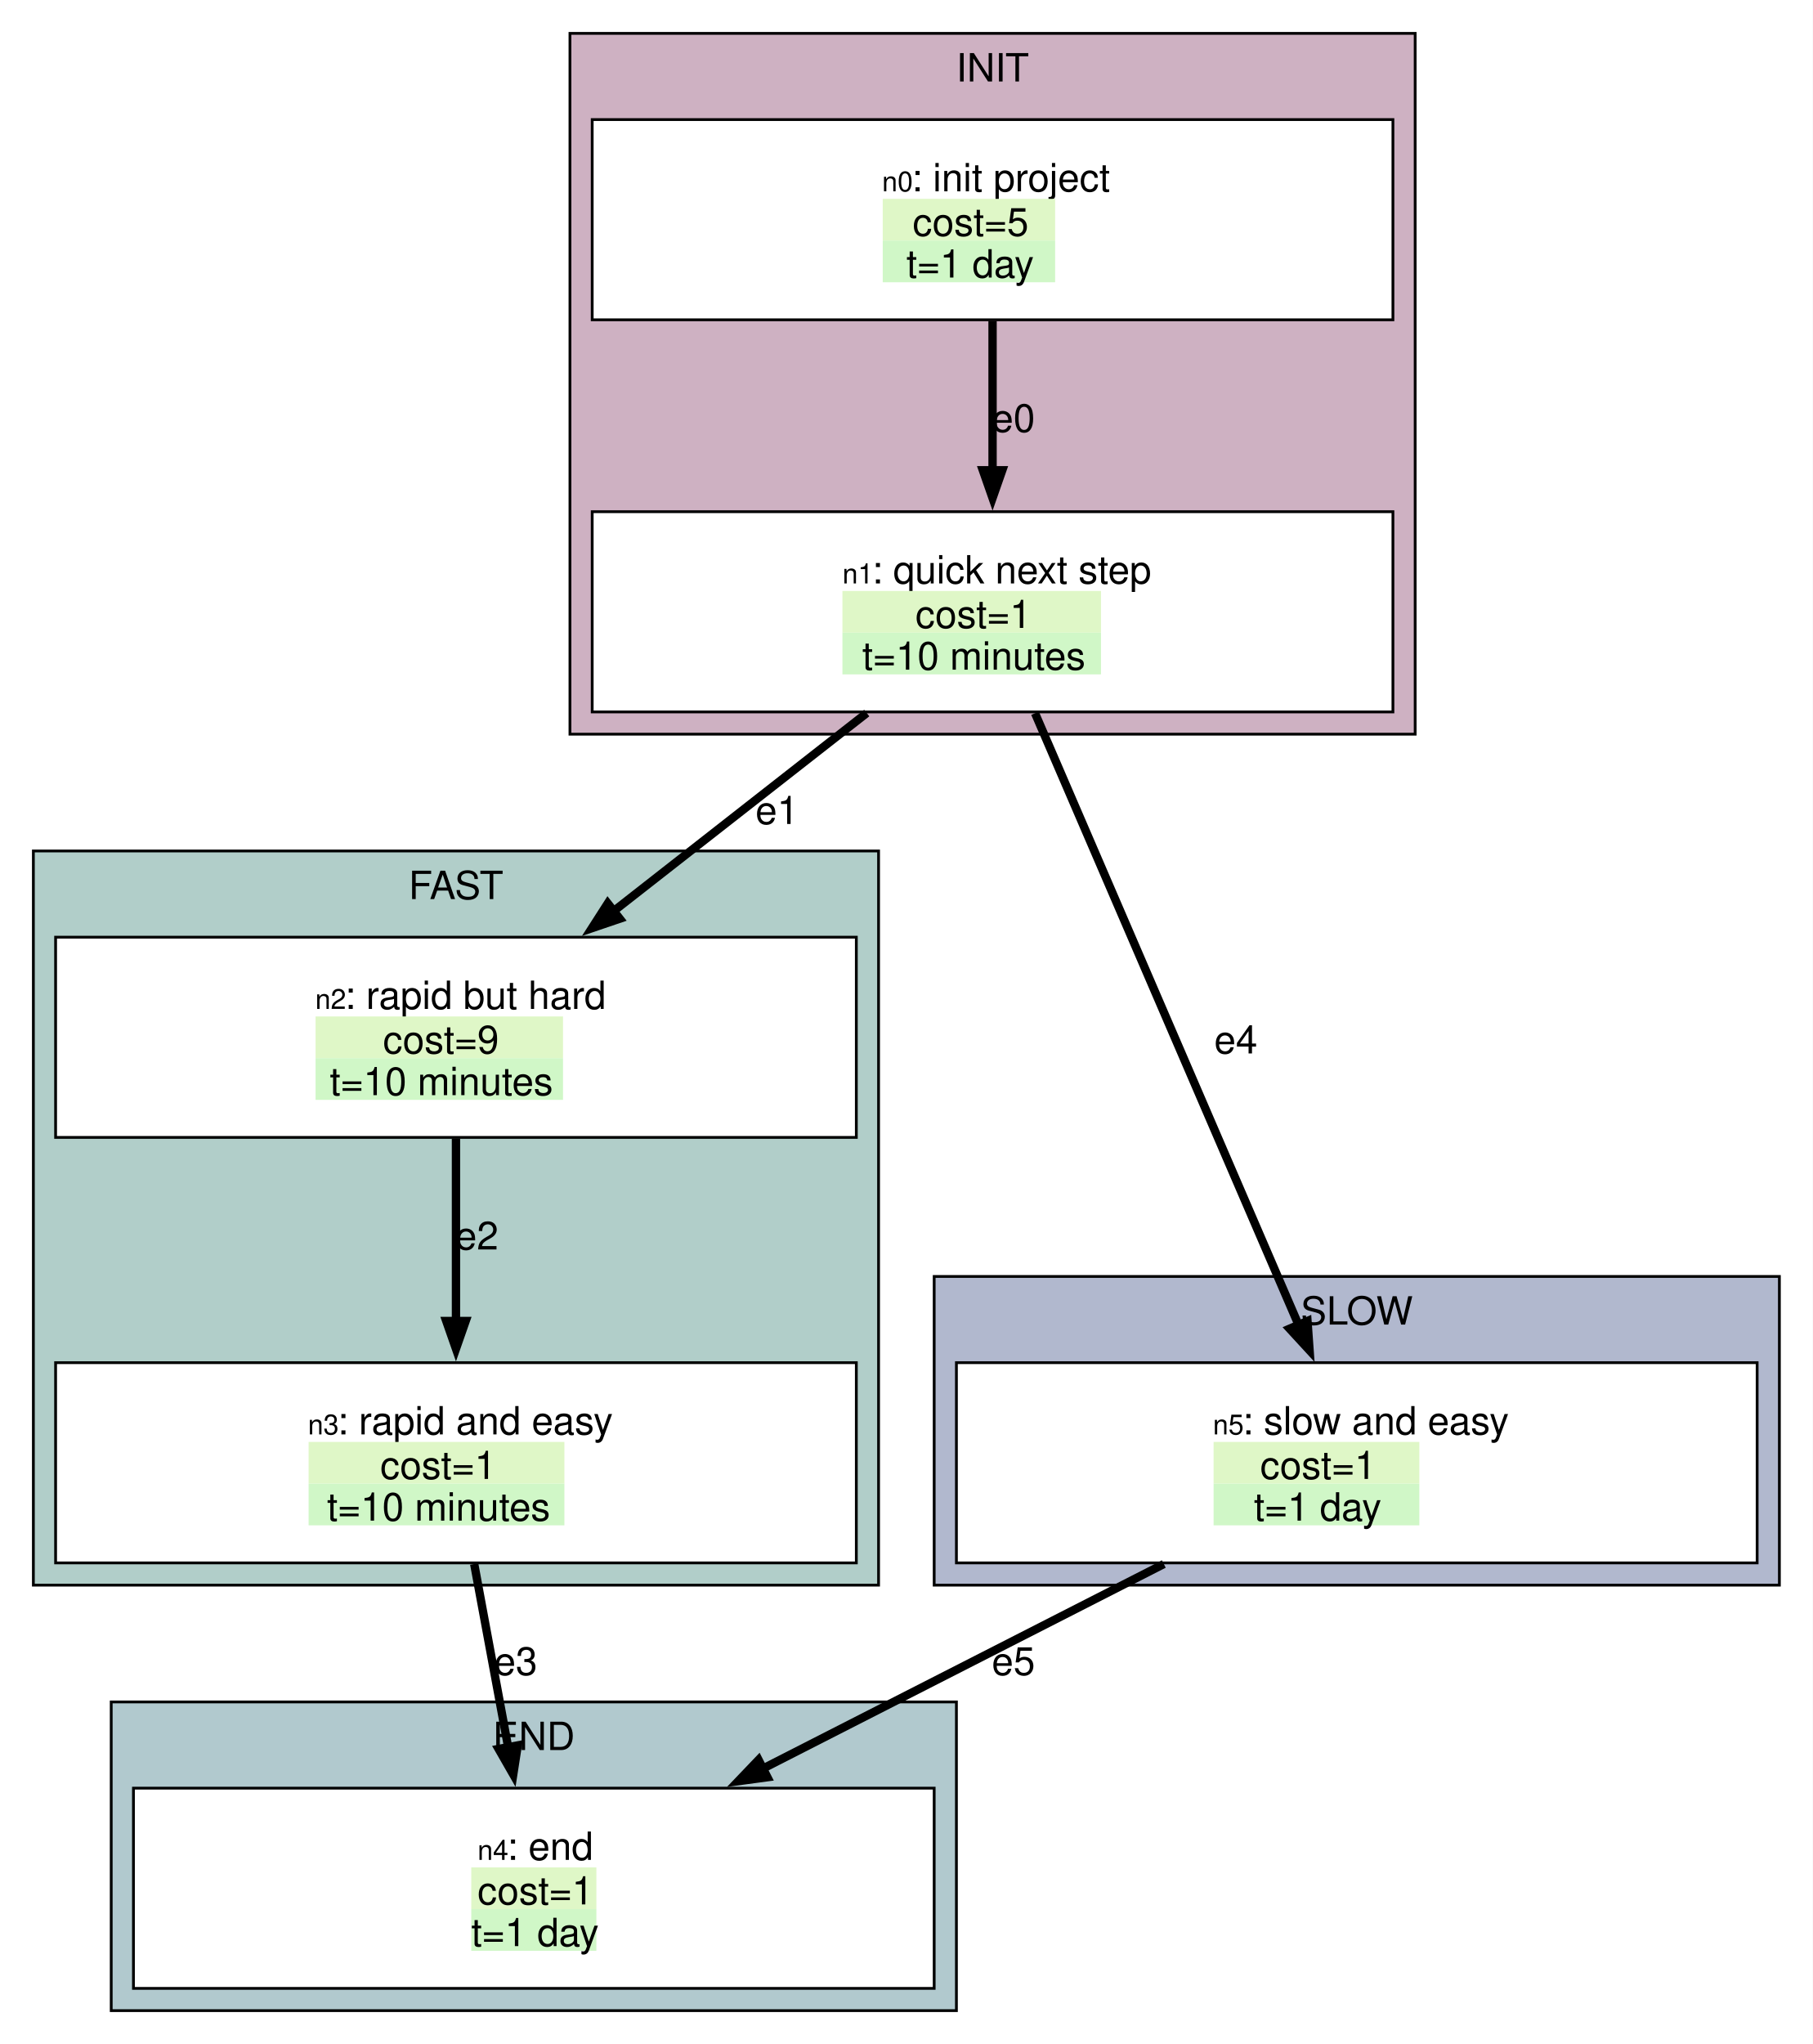
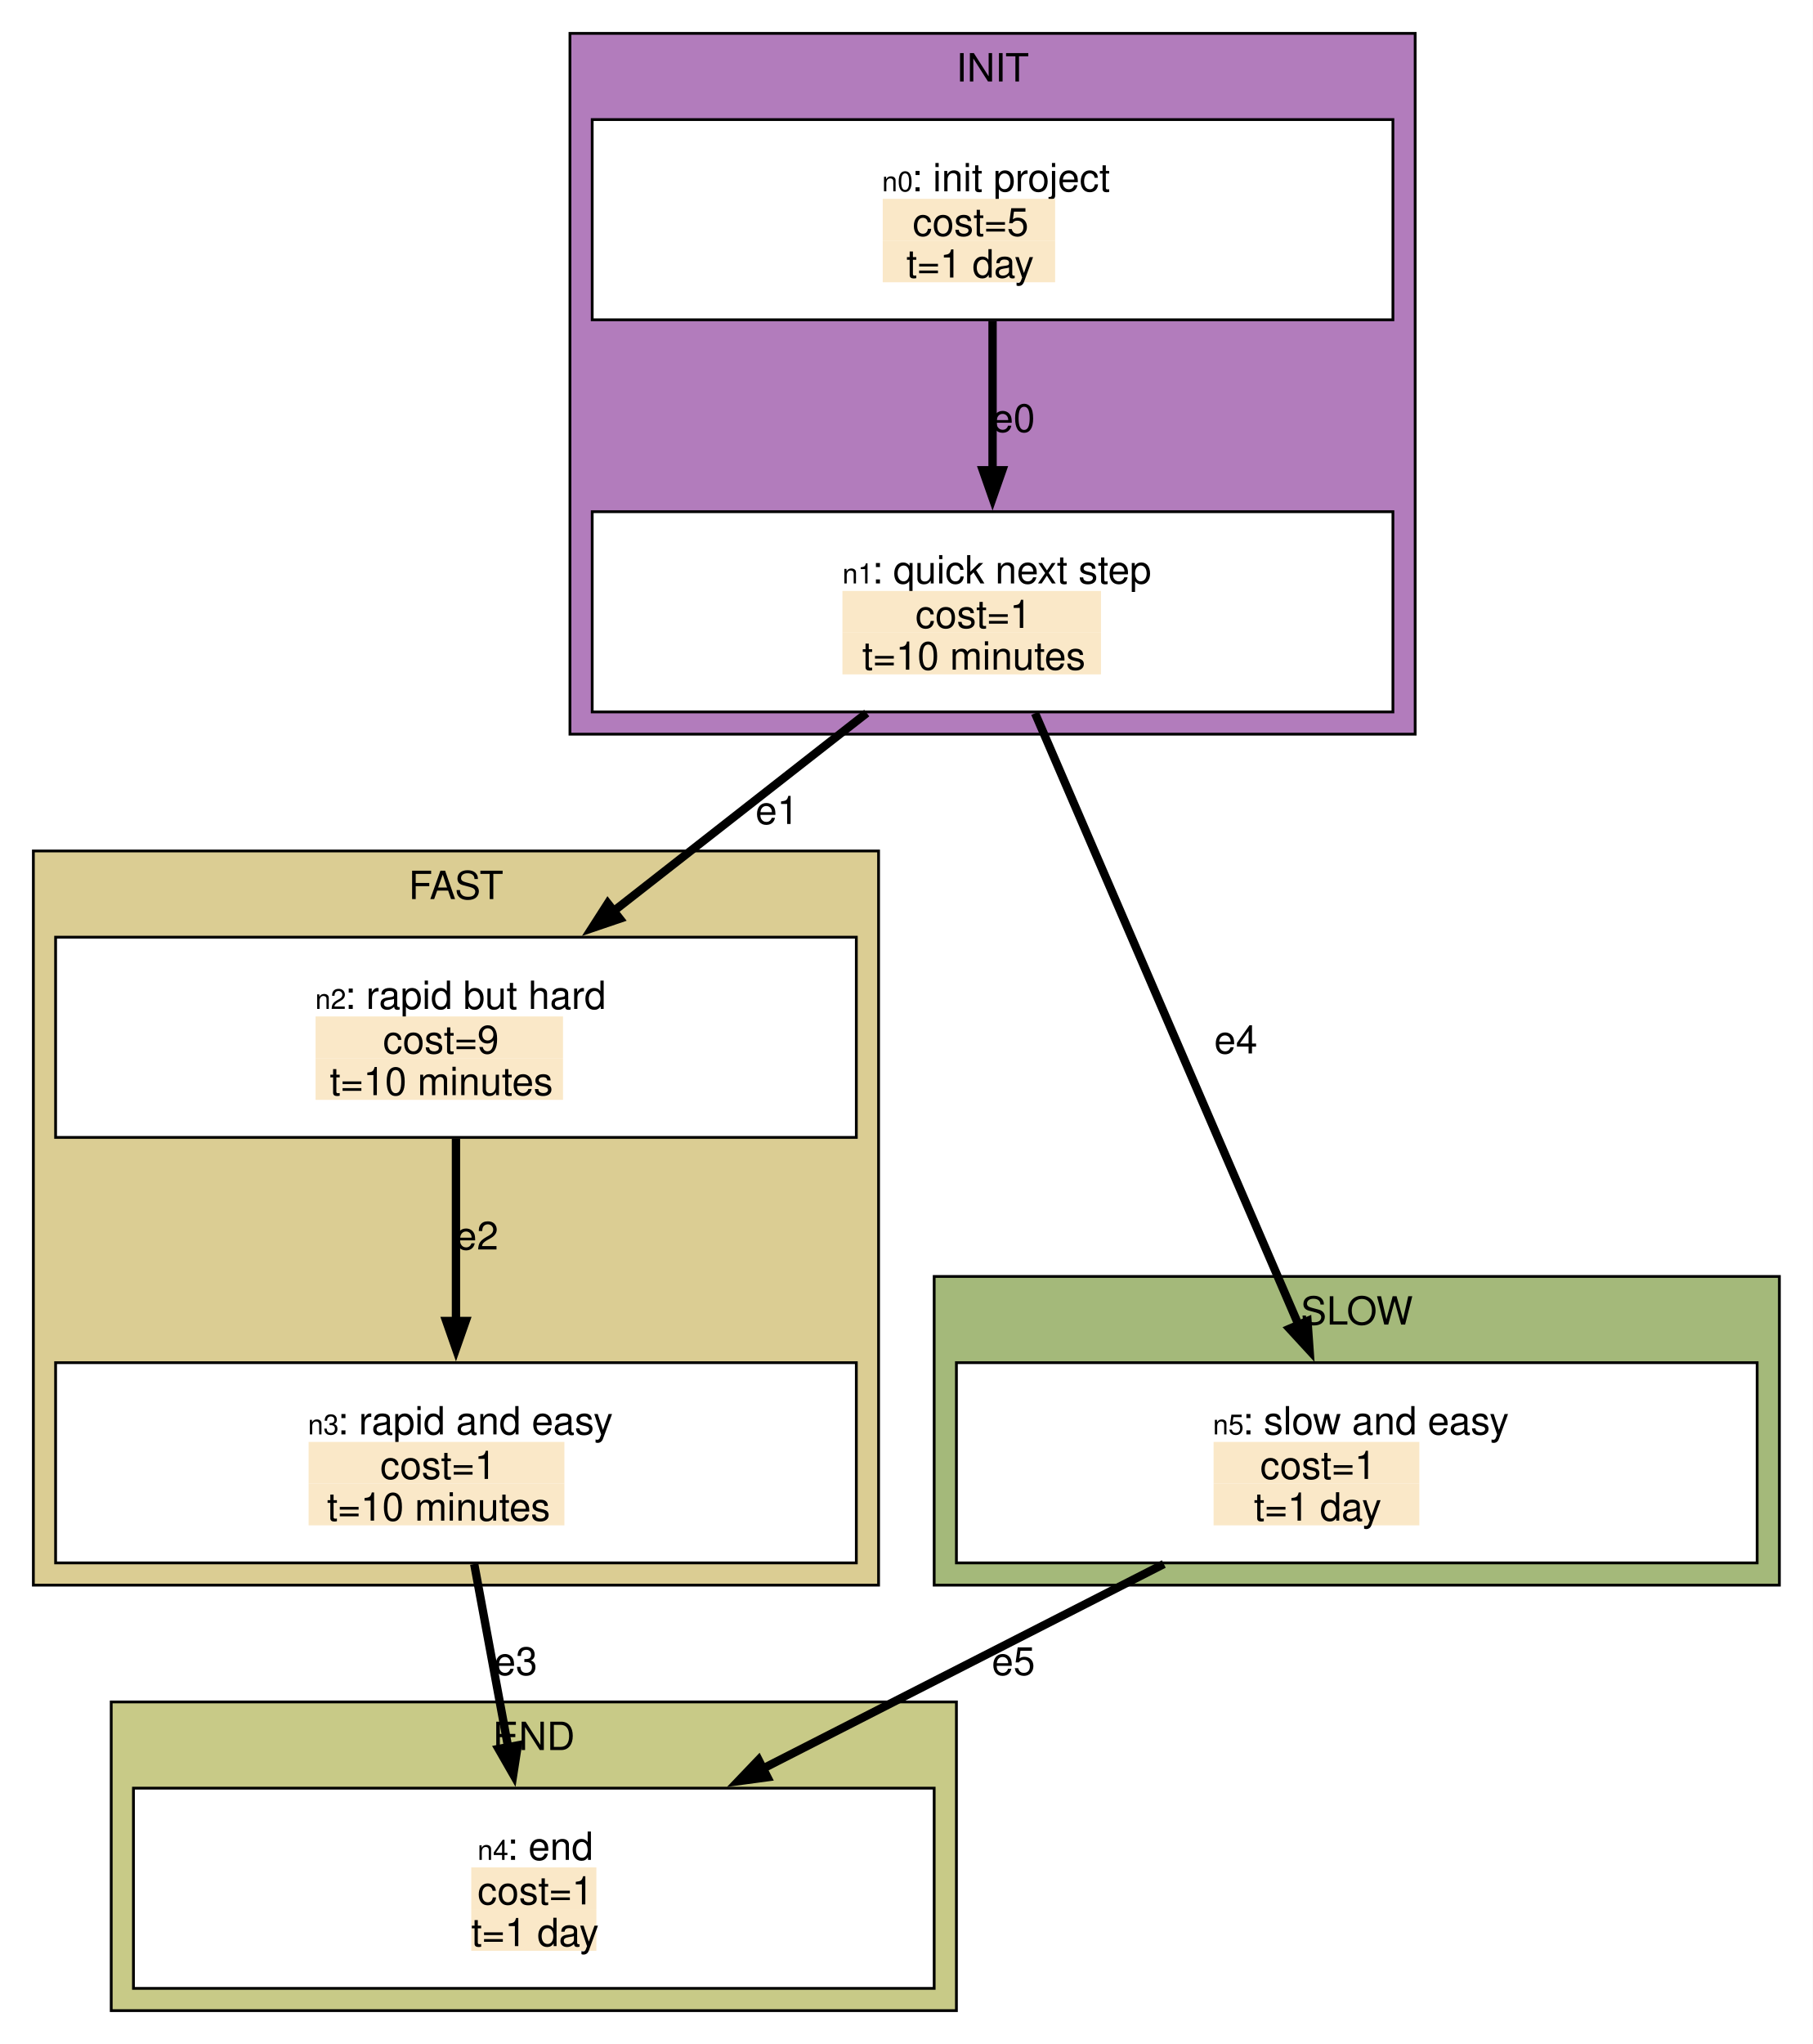
<svg xmlns="http://www.w3.org/2000/svg" width="652pt" height="735pt" viewBox="0.00 0.00 652.00 735.00">
  <g id="graph0" class="graph" transform="scale(1 1) rotate(0) translate(4 731)">
    <polygon fill="white" stroke="none" points="-4,4 -4,-731 648,-731 648,4 -4,4" />
    <g id="clust1" class="cluster">
-       <polygon fill="#b1c9ce" stroke="black" points="36,-8 36,-119 340,-119 340,-8 36,-8" />
+       <polygon fill="#c8ca87" stroke="black" points="36,-8 36,-119 340,-119 340,-8 36,-8" />
      <text text-anchor="middle" x="188" y="-101.7" font-family="Helvetica,sans-Serif" font-size="14.00">END</text>
    </g>
    <g id="clust2" class="cluster">
-       <polygon fill="#b1cec9" stroke="black" points="8,-161 8,-425 312,-425 312,-161 8,-161" />
+       <polygon fill="#dbcd93" stroke="black" points="8,-161 8,-425 312,-425 312,-161 8,-161" />
      <text text-anchor="middle" x="160" y="-407.7" font-family="Helvetica,sans-Serif" font-size="14.00">FAST</text>
    </g>
    <g id="clust3" class="cluster">
-       <polygon fill="#ceb1c2" stroke="black" points="201,-467 201,-719 505,-719 505,-467 201,-467" />
+       <polygon fill="#b27cbc" stroke="black" points="201,-467 201,-719 505,-719 505,-467 201,-467" />
      <text text-anchor="middle" x="353" y="-701.7" font-family="Helvetica,sans-Serif" font-size="14.00">INIT</text>
    </g>
    <g id="clust4" class="cluster">
-       <polygon fill="#b1b8ce" stroke="black" points="332,-161 332,-272 636,-272 636,-161 332,-161" />
+       <polygon fill="#a4b97a" stroke="black" points="332,-161 332,-272 636,-272 636,-161 332,-161" />
      <text text-anchor="middle" x="484" y="-254.7" font-family="Helvetica,sans-Serif" font-size="14.00">SLOW</text>
    </g>
    <g id="node1" class="node">
      <polygon fill="#ffffff" stroke="black" points="332,-88 44,-88 44,-16 332,-16 332,-88" />
      <text text-anchor="start" x="167.75" y="-62.2" font-family="Helvetica,sans-Serif" font-size="10.00">n4</text>
      <text text-anchor="start" x="178.25" y="-62.2" font-family="Helvetica,sans-Serif" font-size="14.00">: end</text>
-       <polygon fill="#dff7c7" stroke="none" points="165.5,-44.5 165.5,-59.5 210.5,-59.5 210.5,-44.5 165.5,-44.5" />
+       <polygon fill="#fae8c8" stroke="none" points="165.5,-44.5 165.5,-59.5 210.5,-59.5 210.5,-44.5 165.5,-44.5" />
      <text text-anchor="start" x="167.75" y="-46.2" font-family="Helvetica,sans-Serif" font-size="14.00" fill="#000000">cost=1</text>
-       <polygon fill="#d0f7c7" stroke="none" points="165.5,-29.5 165.5,-44.5 210.5,-44.5 210.5,-29.5 165.5,-29.5" />
+       <polygon fill="#fae8c8" stroke="none" points="165.5,-29.5 165.5,-44.5 210.5,-44.5 210.5,-29.5 165.5,-29.5" />
      <text text-anchor="start" x="165.5" y="-31.2" font-family="Helvetica,sans-Serif" font-size="14.00" fill="#000000">t=1 day</text>
    </g>
    <g id="node2" class="node">
      <polygon fill="#ffffff" stroke="black" points="304,-394 16,-394 16,-322 304,-322 304,-394" />
      <text text-anchor="start" x="109.38" y="-368.2" font-family="Helvetica,sans-Serif" font-size="10.00">n2</text>
      <text text-anchor="start" x="119.88" y="-368.2" font-family="Helvetica,sans-Serif" font-size="14.00">: rapid but hard</text>
-       <polygon fill="#dff7c7" stroke="none" points="109.5,-350.5 109.5,-365.5 198.5,-365.5 198.5,-350.5 109.5,-350.5" />
+       <polygon fill="#fae8c8" stroke="none" points="109.5,-350.5 109.5,-365.5 198.5,-365.5 198.5,-350.5 109.5,-350.5" />
      <text text-anchor="start" x="133.75" y="-352.2" font-family="Helvetica,sans-Serif" font-size="14.00" fill="#000000">cost=9</text>
-       <polygon fill="#d0f7c7" stroke="none" points="109.5,-335.5 109.5,-350.5 198.5,-350.5 198.5,-335.5 109.5,-335.5" />
+       <polygon fill="#fae8c8" stroke="none" points="109.5,-335.5 109.5,-350.5 198.5,-350.5 198.5,-335.5 109.5,-335.5" />
      <text text-anchor="start" x="114.62" y="-337.2" font-family="Helvetica,sans-Serif" font-size="14.00" fill="#000000">t=10 minutes</text>
    </g>
    <g id="node3" class="node">
      <polygon fill="#ffffff" stroke="black" points="304,-241 16,-241 16,-169 304,-169 304,-241" />
      <text text-anchor="start" x="106.75" y="-215.2" font-family="Helvetica,sans-Serif" font-size="10.00">n3</text>
      <text text-anchor="start" x="117.25" y="-215.2" font-family="Helvetica,sans-Serif" font-size="14.00">: rapid and easy</text>
-       <polygon fill="#dff7c7" stroke="none" points="107,-197.5 107,-212.5 199,-212.5 199,-197.5 107,-197.5" />
+       <polygon fill="#fae8c8" stroke="none" points="107,-197.5 107,-212.5 199,-212.5 199,-197.5 107,-197.5" />
      <text text-anchor="start" x="132.75" y="-199.2" font-family="Helvetica,sans-Serif" font-size="14.00" fill="#000000">cost=1</text>
-       <polygon fill="#d0f7c7" stroke="none" points="107,-182.5 107,-197.5 199,-197.5 199,-182.5 107,-182.5" />
+       <polygon fill="#fae8c8" stroke="none" points="107,-182.5 107,-197.5 199,-197.5 199,-182.5 107,-182.5" />
      <text text-anchor="start" x="113.62" y="-184.2" font-family="Helvetica,sans-Serif" font-size="14.00" fill="#000000">t=10 minutes</text>
    </g>
    <g id="edge3" class="edge">
      <path fill="none" stroke="#000000" stroke-width="3" d="M160,-321.6C160,-301.98 160,-277.27 160,-255.74" />
      <polygon fill="#000000" stroke="#000000" stroke-width="3" points="163.5,-255.98 160,-245.98 156.5,-255.98 163.5,-255.98" />
      <text text-anchor="middle" x="167.5" y="-281.7" font-family="Helvetica,sans-Serif" font-size="14.00">e2</text>
    </g>
    <g id="edge4" class="edge">
      <path fill="none" stroke="#000000" stroke-width="3" d="M166.56,-168.6C170.22,-148.88 174.83,-124.03 178.83,-102.43" />
      <polygon fill="#000000" stroke="#000000" stroke-width="3" points="182.22,-103.38 180.6,-92.91 175.34,-102.1 182.22,-103.38" />
      <text text-anchor="middle" x="181.5" y="-128.7" font-family="Helvetica,sans-Serif" font-size="14.00">e3</text>
    </g>
    <g id="node4" class="node">
      <polygon fill="#ffffff" stroke="black" points="497,-688 209,-688 209,-616 497,-616 497,-688" />
      <text text-anchor="start" x="313.25" y="-662.2" font-family="Helvetica,sans-Serif" font-size="10.00">n0</text>
      <text text-anchor="start" x="323.75" y="-662.2" font-family="Helvetica,sans-Serif" font-size="14.00">: init project</text>
-       <polygon fill="#dff7c7" stroke="none" points="313.5,-644.5 313.5,-659.5 375.5,-659.5 375.5,-644.5 313.5,-644.5" />
+       <polygon fill="#fae8c8" stroke="none" points="313.5,-644.5 313.5,-659.5 375.5,-659.5 375.5,-644.5 313.5,-644.5" />
      <text text-anchor="start" x="324.25" y="-646.2" font-family="Helvetica,sans-Serif" font-size="14.00" fill="#000000">cost=5</text>
-       <polygon fill="#d0f7c7" stroke="none" points="313.5,-629.5 313.5,-644.5 375.5,-644.5 375.5,-629.5 313.5,-629.5" />
+       <polygon fill="#fae8c8" stroke="none" points="313.5,-629.5 313.5,-644.5 375.5,-644.5 375.5,-629.5 313.5,-629.5" />
      <text text-anchor="start" x="322" y="-631.2" font-family="Helvetica,sans-Serif" font-size="14.00" fill="#000000">t=1 day</text>
    </g>
    <g id="node5" class="node">
      <polygon fill="#ffffff" stroke="black" points="497,-547 209,-547 209,-475 497,-475 497,-547" />
      <text text-anchor="start" x="299" y="-521.2" font-family="Helvetica,sans-Serif" font-size="10.00">n1</text>
      <text text-anchor="start" x="309.5" y="-521.2" font-family="Helvetica,sans-Serif" font-size="14.00">: quick next step</text>
-       <polygon fill="#dff7c7" stroke="none" points="299,-503.5 299,-518.5 392,-518.5 392,-503.5 299,-503.5" />
+       <polygon fill="#fae8c8" stroke="none" points="299,-503.5 299,-518.5 392,-518.5 392,-503.5 299,-503.5" />
      <text text-anchor="start" x="325.25" y="-505.2" font-family="Helvetica,sans-Serif" font-size="14.00" fill="#000000">cost=1</text>
-       <polygon fill="#d0f7c7" stroke="none" points="299,-488.5 299,-503.5 392,-503.5 392,-488.5 299,-488.5" />
+       <polygon fill="#fae8c8" stroke="none" points="299,-488.5 299,-503.5 392,-503.5 392,-488.5 299,-488.5" />
      <text text-anchor="start" x="306.12" y="-490.2" font-family="Helvetica,sans-Serif" font-size="14.00" fill="#000000">t=10 minutes</text>
    </g>
    <g id="edge1" class="edge">
      <path fill="none" stroke="#000000" stroke-width="3" d="M353,-615.56C353,-599.23 353,-579.55 353,-561.76" />
      <polygon fill="#000000" stroke="#000000" stroke-width="3" points="356.5,-561.91 353,-551.91 349.5,-561.91 356.5,-561.91" />
      <text text-anchor="middle" x="360.5" y="-575.7" font-family="Helvetica,sans-Serif" font-size="14.00">e0</text>
    </g>
    <g id="edge2" class="edge">
      <path fill="none" stroke="#000000" stroke-width="3" d="M307.75,-474.6C280.5,-453.28 245.58,-425.96 216.53,-403.23" />
      <polygon fill="#000000" stroke="#000000" stroke-width="3" points="218.91,-400.65 208.88,-397.24 214.6,-406.16 218.91,-400.65" />
      <text text-anchor="middle" x="275.5" y="-434.7" font-family="Helvetica,sans-Serif" font-size="14.00">e1</text>
    </g>
    <g id="node6" class="node">
      <polygon fill="#ffffff" stroke="black" points="628,-241 340,-241 340,-169 628,-169 628,-241" />
      <text text-anchor="start" x="432.25" y="-215.2" font-family="Helvetica,sans-Serif" font-size="10.00">n5</text>
      <text text-anchor="start" x="442.75" y="-215.2" font-family="Helvetica,sans-Serif" font-size="14.00">: slow and easy</text>
-       <polygon fill="#dff7c7" stroke="none" points="432.5,-197.5 432.5,-212.5 506.5,-212.5 506.5,-197.5 432.5,-197.5" />
+       <polygon fill="#fae8c8" stroke="none" points="432.5,-197.5 432.5,-212.5 506.5,-212.5 506.5,-197.5 432.5,-197.5" />
      <text text-anchor="start" x="449.25" y="-199.2" font-family="Helvetica,sans-Serif" font-size="14.00" fill="#000000">cost=1</text>
-       <polygon fill="#d0f7c7" stroke="none" points="432.5,-182.5 432.5,-197.5 506.5,-197.5 506.5,-182.5 432.5,-182.5" />
+       <polygon fill="#fae8c8" stroke="none" points="432.5,-182.5 432.5,-197.5 506.5,-197.5 506.5,-182.5 432.5,-182.5" />
      <text text-anchor="start" x="447" y="-184.2" font-family="Helvetica,sans-Serif" font-size="14.00" fill="#000000">t=1 day</text>
    </g>
    <g id="edge5" class="edge">
      <path fill="none" stroke="#000000" stroke-width="3" d="M368.28,-474.53C391.75,-420.07 436.71,-315.74 463.15,-254.38" />
      <polygon fill="#000000" stroke="#000000" stroke-width="3" points="466.27,-255.98 467.02,-245.41 459.84,-253.21 466.27,-255.98" />
      <text text-anchor="middle" x="440.5" y="-352.2" font-family="Helvetica,sans-Serif" font-size="14.00">e4</text>
    </g>
    <g id="edge6" class="edge">
      <path fill="none" stroke="#000000" stroke-width="3" d="M414.6,-168.6C371.43,-146.57 315.69,-118.14 270.29,-94.98" />
      <polygon fill="#000000" stroke="#000000" stroke-width="3" points="272.02,-91.93 261.52,-90.51 268.84,-98.17 272.02,-91.93" />
      <text text-anchor="middle" x="360.5" y="-128.7" font-family="Helvetica,sans-Serif" font-size="14.00">e5</text>
    </g>
  </g>
</svg>
